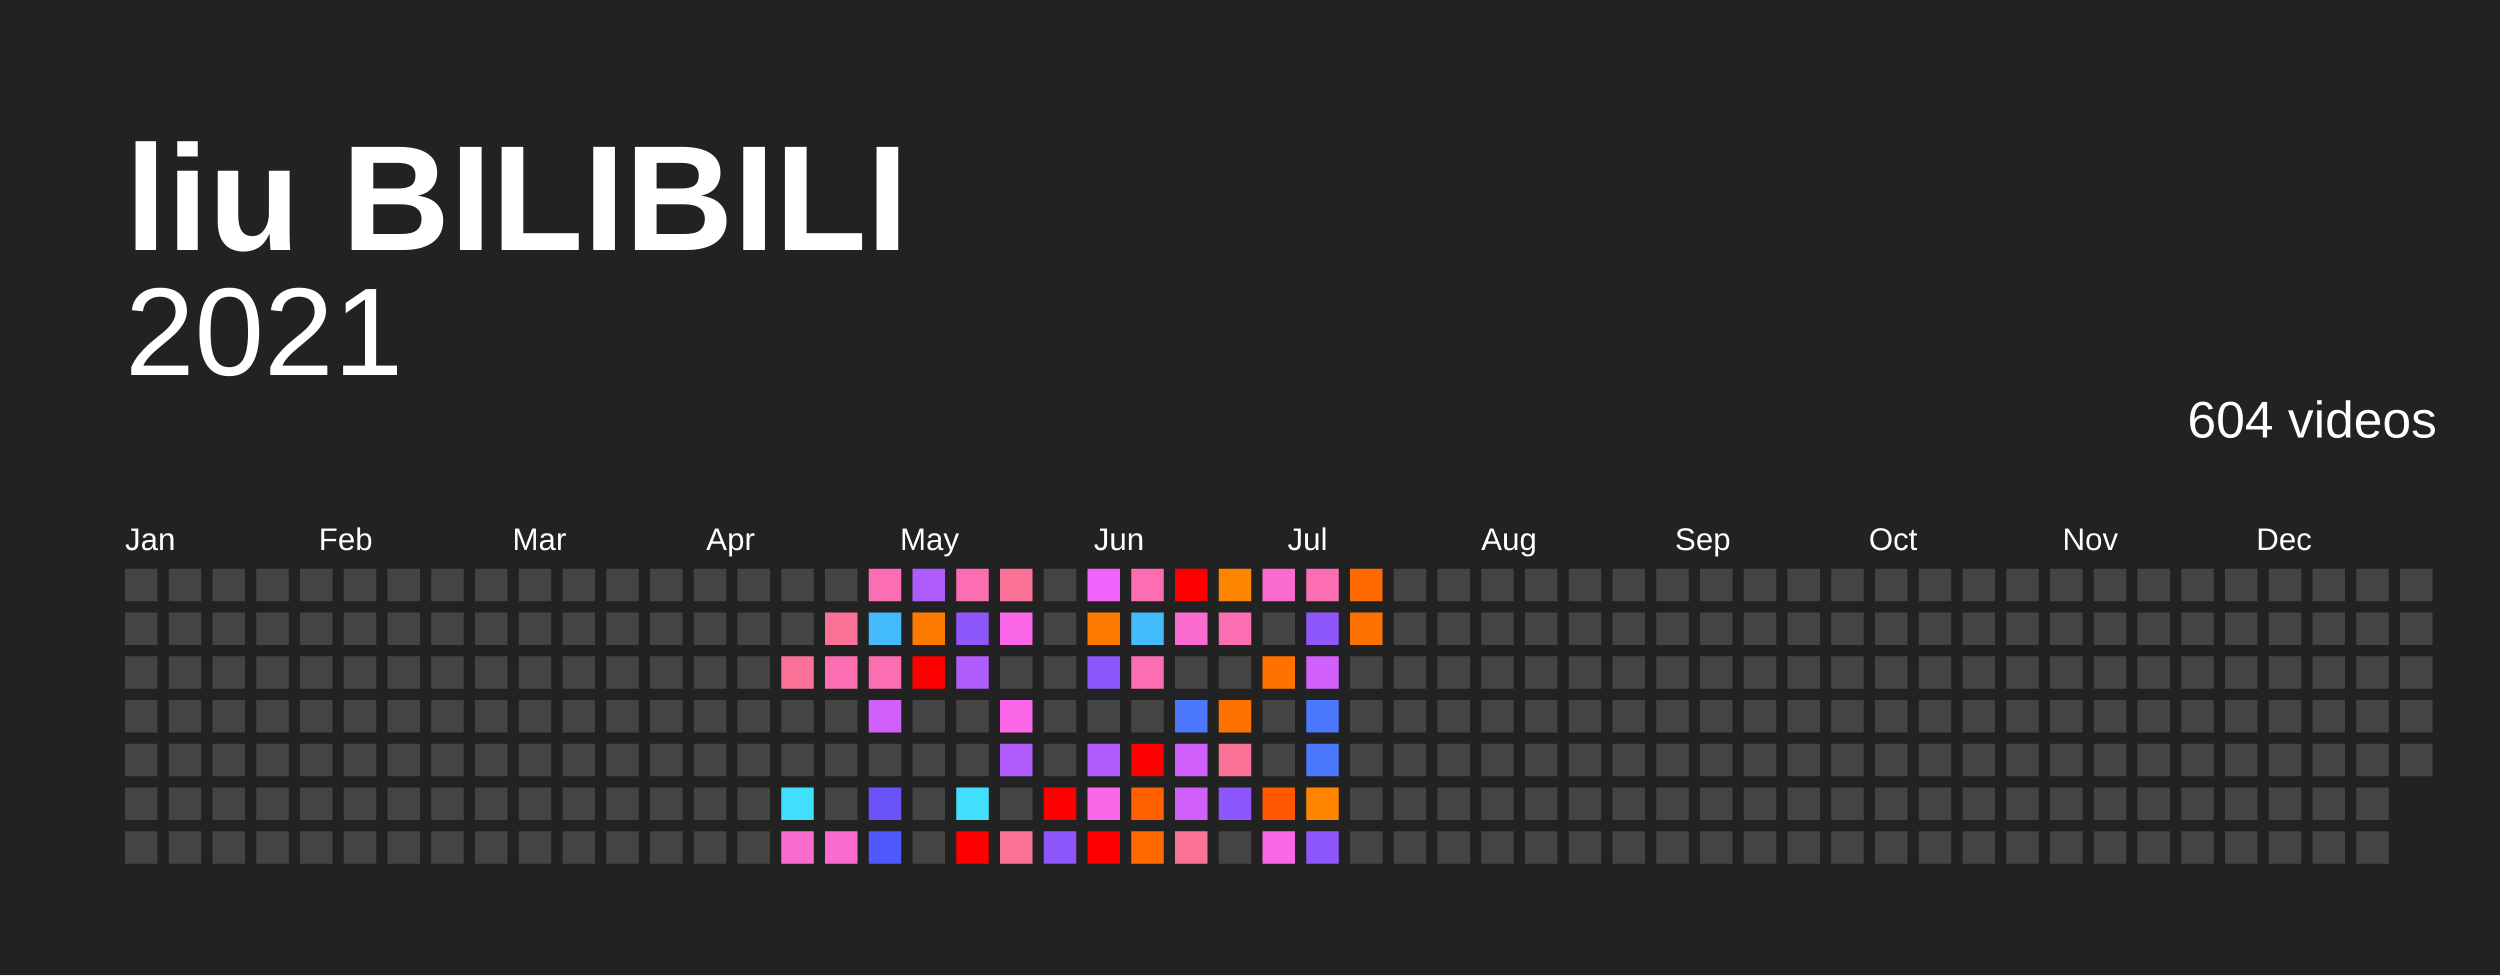
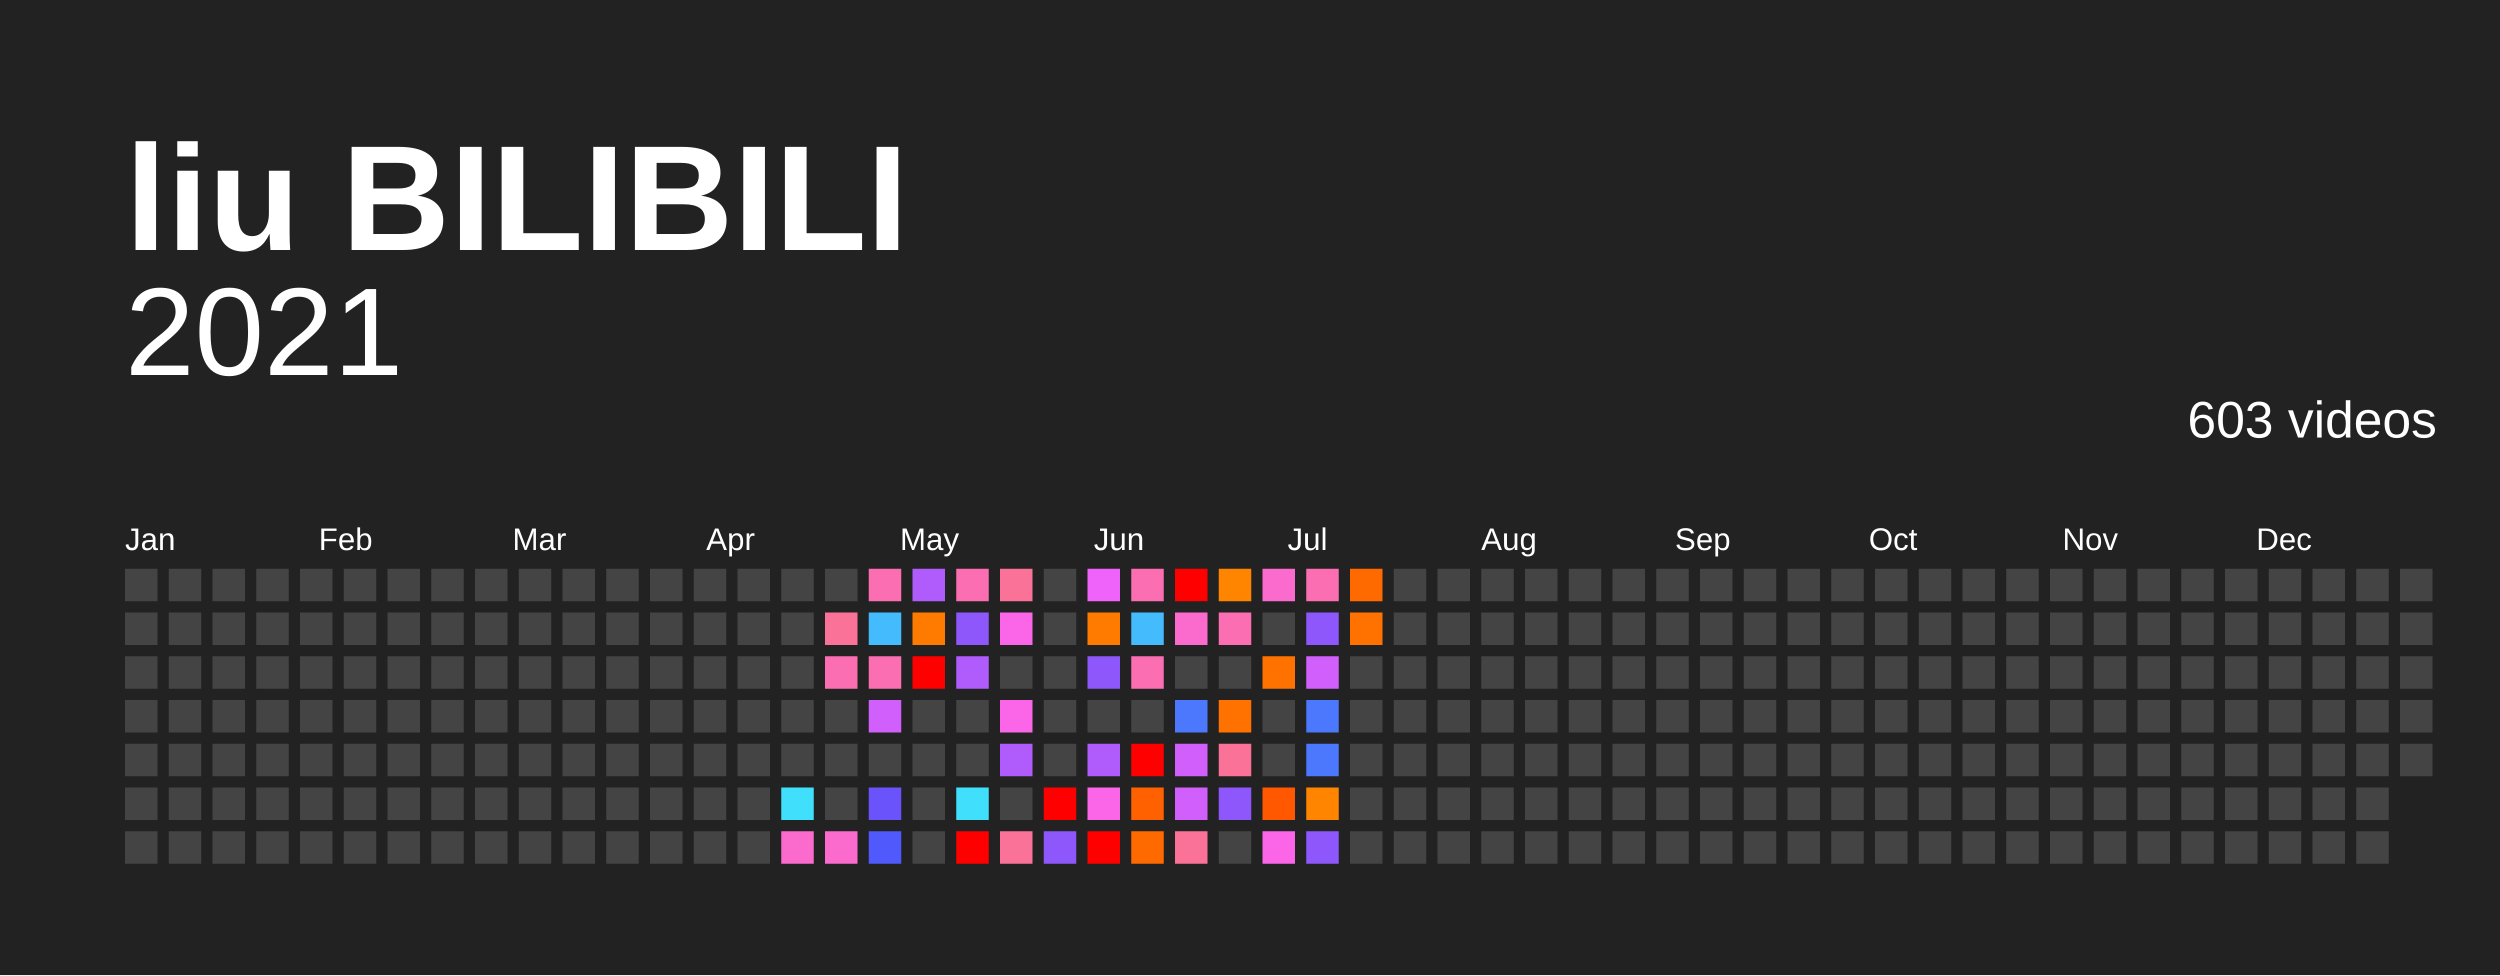
<svg xmlns="http://www.w3.org/2000/svg" baseProfile="full" height="78mm" version="1.1" viewBox="0,0,200,78" width="200mm">
  <defs />
  <rect fill="#222222" height="78" width="200" x="0" y="0" />
  <text fill="#FFFFFF" style="font-size:12px; font-family:Arial; font-weight:bold;" x="10" y="20">liu BILIBILI</text>
  <text alignment-baseline="hanging" fill="#FFFFFF" style="font-size:10.0px; font-family:Arial;" x="10" y="30">2021</text>
-   <text alignment-baseline="hanging" fill="#FFFFFF" style="font-size:4.125px; font-family:Arial;" x="175" y="35">604 videos</text>
+   <text alignment-baseline="hanging" fill="#FFFFFF" style="font-size:4.125px; font-family:Arial;" x="175" y="35">603 videos</text>
  <text fill="#FFFFFF" style="font-size:2.5px; font-family:Arial" x="10.0" y="44">Jan</text>
  <text fill="#FFFFFF" style="font-size:2.5px; font-family:Arial" x="25.5" y="44">Feb</text>
  <text fill="#FFFFFF" style="font-size:2.5px; font-family:Arial" x="41.0" y="44">Mar</text>
  <text fill="#FFFFFF" style="font-size:2.5px; font-family:Arial" x="56.5" y="44">Apr</text>
  <text fill="#FFFFFF" style="font-size:2.5px; font-family:Arial" x="72.0" y="44">May</text>
  <text fill="#FFFFFF" style="font-size:2.5px; font-family:Arial" x="87.5" y="44">Jun</text>
  <text fill="#FFFFFF" style="font-size:2.5px; font-family:Arial" x="103.0" y="44">Jul</text>
  <text fill="#FFFFFF" style="font-size:2.5px; font-family:Arial" x="118.5" y="44">Aug</text>
  <text fill="#FFFFFF" style="font-size:2.5px; font-family:Arial" x="134.0" y="44">Sep</text>
  <text fill="#FFFFFF" style="font-size:2.5px; font-family:Arial" x="149.5" y="44">Oct</text>
  <text fill="#FFFFFF" style="font-size:2.5px; font-family:Arial" x="165.0" y="44">Nov</text>
  <text fill="#FFFFFF" style="font-size:2.5px; font-family:Arial" x="180.5" y="44">Dec</text>
  <rect fill="#444444" height="2.6" width="2.6" x="10.0" y="45.5" />
  <rect fill="#444444" height="2.6" width="2.6" x="10.0" y="49.0" />
  <rect fill="#444444" height="2.6" width="2.6" x="10.0" y="52.5" />
  <rect fill="#444444" height="2.6" width="2.6" x="10.0" y="56.0" />
  <rect fill="#444444" height="2.6" width="2.6" x="10.0" y="59.5" />
  <rect fill="#444444" height="2.6" width="2.6" x="10.0" y="63.0" />
  <rect fill="#444444" height="2.6" width="2.6" x="10.0" y="66.5" />
  <rect fill="#444444" height="2.6" width="2.6" x="13.5" y="45.5" />
  <rect fill="#444444" height="2.6" width="2.6" x="13.5" y="49.0" />
  <rect fill="#444444" height="2.6" width="2.6" x="13.5" y="52.5" />
  <rect fill="#444444" height="2.6" width="2.6" x="13.5" y="56.0" />
  <rect fill="#444444" height="2.6" width="2.6" x="13.5" y="59.5" />
  <rect fill="#444444" height="2.6" width="2.6" x="13.5" y="63.0" />
  <rect fill="#444444" height="2.6" width="2.6" x="13.5" y="66.5" />
  <rect fill="#444444" height="2.6" width="2.6" x="17.0" y="45.5" />
  <rect fill="#444444" height="2.6" width="2.6" x="17.0" y="49.0" />
  <rect fill="#444444" height="2.6" width="2.6" x="17.0" y="52.5" />
  <rect fill="#444444" height="2.6" width="2.6" x="17.0" y="56.0" />
  <rect fill="#444444" height="2.6" width="2.6" x="17.0" y="59.5" />
  <rect fill="#444444" height="2.6" width="2.6" x="17.0" y="63.0" />
  <rect fill="#444444" height="2.6" width="2.6" x="17.0" y="66.5" />
  <rect fill="#444444" height="2.6" width="2.6" x="20.5" y="45.5" />
  <rect fill="#444444" height="2.6" width="2.6" x="20.5" y="49.0" />
  <rect fill="#444444" height="2.6" width="2.6" x="20.5" y="52.5" />
  <rect fill="#444444" height="2.6" width="2.6" x="20.5" y="56.0" />
  <rect fill="#444444" height="2.6" width="2.6" x="20.5" y="59.5" />
  <rect fill="#444444" height="2.6" width="2.6" x="20.5" y="63.0" />
  <rect fill="#444444" height="2.6" width="2.6" x="20.5" y="66.5" />
  <rect fill="#444444" height="2.6" width="2.6" x="24.0" y="45.5" />
  <rect fill="#444444" height="2.6" width="2.6" x="24.0" y="49.0" />
  <rect fill="#444444" height="2.6" width="2.6" x="24.0" y="52.5" />
  <rect fill="#444444" height="2.6" width="2.6" x="24.0" y="56.0" />
  <rect fill="#444444" height="2.6" width="2.6" x="24.0" y="59.5" />
  <rect fill="#444444" height="2.6" width="2.6" x="24.0" y="63.0" />
  <rect fill="#444444" height="2.6" width="2.6" x="24.0" y="66.5" />
  <rect fill="#444444" height="2.6" width="2.6" x="27.5" y="45.5" />
  <rect fill="#444444" height="2.6" width="2.6" x="27.5" y="49.0" />
  <rect fill="#444444" height="2.6" width="2.6" x="27.5" y="52.5" />
  <rect fill="#444444" height="2.6" width="2.6" x="27.5" y="56.0" />
  <rect fill="#444444" height="2.6" width="2.6" x="27.5" y="59.5" />
  <rect fill="#444444" height="2.6" width="2.6" x="27.5" y="63.0" />
  <rect fill="#444444" height="2.6" width="2.6" x="27.5" y="66.5" />
  <rect fill="#444444" height="2.6" width="2.6" x="31.0" y="45.5" />
  <rect fill="#444444" height="2.6" width="2.6" x="31.0" y="49.0" />
  <rect fill="#444444" height="2.6" width="2.6" x="31.0" y="52.5" />
  <rect fill="#444444" height="2.6" width="2.6" x="31.0" y="56.0" />
  <rect fill="#444444" height="2.6" width="2.6" x="31.0" y="59.5" />
  <rect fill="#444444" height="2.6" width="2.6" x="31.0" y="63.0" />
  <rect fill="#444444" height="2.6" width="2.6" x="31.0" y="66.5" />
  <rect fill="#444444" height="2.6" width="2.6" x="34.5" y="45.5" />
  <rect fill="#444444" height="2.6" width="2.6" x="34.5" y="49.0" />
  <rect fill="#444444" height="2.6" width="2.6" x="34.5" y="52.5" />
  <rect fill="#444444" height="2.6" width="2.6" x="34.5" y="56.0" />
  <rect fill="#444444" height="2.6" width="2.6" x="34.5" y="59.5" />
  <rect fill="#444444" height="2.6" width="2.6" x="34.5" y="63.0" />
  <rect fill="#444444" height="2.6" width="2.6" x="34.5" y="66.5" />
  <rect fill="#444444" height="2.6" width="2.6" x="38.0" y="45.5" />
  <rect fill="#444444" height="2.6" width="2.6" x="38.0" y="49.0" />
  <rect fill="#444444" height="2.6" width="2.6" x="38.0" y="52.5" />
  <rect fill="#444444" height="2.6" width="2.6" x="38.0" y="56.0" />
  <rect fill="#444444" height="2.6" width="2.6" x="38.0" y="59.5" />
  <rect fill="#444444" height="2.6" width="2.6" x="38.0" y="63.0" />
  <rect fill="#444444" height="2.6" width="2.6" x="38.0" y="66.5" />
  <rect fill="#444444" height="2.6" width="2.6" x="41.5" y="45.5" />
  <rect fill="#444444" height="2.6" width="2.6" x="41.5" y="49.0" />
  <rect fill="#444444" height="2.6" width="2.6" x="41.5" y="52.5" />
  <rect fill="#444444" height="2.6" width="2.6" x="41.5" y="56.0" />
  <rect fill="#444444" height="2.6" width="2.6" x="41.5" y="59.5" />
  <rect fill="#444444" height="2.6" width="2.6" x="41.5" y="63.0" />
  <rect fill="#444444" height="2.6" width="2.6" x="41.5" y="66.5" />
  <rect fill="#444444" height="2.6" width="2.6" x="45.0" y="45.5" />
  <rect fill="#444444" height="2.6" width="2.6" x="45.0" y="49.0" />
  <rect fill="#444444" height="2.6" width="2.6" x="45.0" y="52.5" />
  <rect fill="#444444" height="2.6" width="2.6" x="45.0" y="56.0" />
  <rect fill="#444444" height="2.6" width="2.6" x="45.0" y="59.5" />
  <rect fill="#444444" height="2.6" width="2.6" x="45.0" y="63.0" />
  <rect fill="#444444" height="2.6" width="2.6" x="45.0" y="66.5" />
  <rect fill="#444444" height="2.6" width="2.6" x="48.5" y="45.5" />
  <rect fill="#444444" height="2.6" width="2.6" x="48.5" y="49.0" />
  <rect fill="#444444" height="2.6" width="2.6" x="48.5" y="52.5" />
  <rect fill="#444444" height="2.6" width="2.6" x="48.5" y="56.0" />
  <rect fill="#444444" height="2.6" width="2.6" x="48.5" y="59.5" />
  <rect fill="#444444" height="2.6" width="2.6" x="48.5" y="63.0" />
  <rect fill="#444444" height="2.6" width="2.6" x="48.5" y="66.5" />
  <rect fill="#444444" height="2.6" width="2.6" x="52.0" y="45.5" />
  <rect fill="#444444" height="2.6" width="2.6" x="52.0" y="49.0" />
  <rect fill="#444444" height="2.6" width="2.6" x="52.0" y="52.5" />
  <rect fill="#444444" height="2.6" width="2.6" x="52.0" y="56.0" />
  <rect fill="#444444" height="2.6" width="2.6" x="52.0" y="59.5" />
  <rect fill="#444444" height="2.6" width="2.6" x="52.0" y="63.0" />
  <rect fill="#444444" height="2.6" width="2.6" x="52.0" y="66.5" />
  <rect fill="#444444" height="2.6" width="2.6" x="55.5" y="45.5" />
  <rect fill="#444444" height="2.6" width="2.6" x="55.5" y="49.0" />
  <rect fill="#444444" height="2.6" width="2.6" x="55.5" y="52.5" />
  <rect fill="#444444" height="2.6" width="2.6" x="55.5" y="56.0" />
  <rect fill="#444444" height="2.6" width="2.6" x="55.5" y="59.5" />
  <rect fill="#444444" height="2.6" width="2.6" x="55.5" y="63.0" />
  <rect fill="#444444" height="2.6" width="2.6" x="55.5" y="66.5" />
  <rect fill="#444444" height="2.6" width="2.6" x="59.0" y="45.5" />
  <rect fill="#444444" height="2.6" width="2.6" x="59.0" y="49.0" />
  <rect fill="#444444" height="2.6" width="2.6" x="59.0" y="52.5" />
  <rect fill="#444444" height="2.6" width="2.6" x="59.0" y="56.0" />
  <rect fill="#444444" height="2.6" width="2.6" x="59.0" y="59.5" />
  <rect fill="#444444" height="2.6" width="2.6" x="59.0" y="63.0" />
  <rect fill="#444444" height="2.6" width="2.6" x="59.0" y="66.5" />
  <rect fill="#444444" height="2.6" width="2.6" x="62.5" y="45.5" />
  <rect fill="#444444" height="2.6" width="2.6" x="62.5" y="49.0" />
-   <rect fill="#fb7299" height="2.6" width="2.6" x="62.5" y="52.5" />
+   <rect fill="#444444" height="2.6" width="2.6" x="62.5" y="52.5" />
  <rect fill="#444444" height="2.6" width="2.6" x="62.5" y="56.0" />
  <rect fill="#444444" height="2.6" width="2.6" x="62.5" y="59.5" />
  <rect fill="#40dffc" height="2.6" width="2.6" x="62.5" y="63.0" />
  <rect fill="#fb6acd" height="2.6" width="2.6" x="62.5" y="66.5" />
  <rect fill="#444444" height="2.6" width="2.6" x="66.0" y="45.5" />
  <rect fill="#fb7299" height="2.6" width="2.6" x="66.0" y="49.0" />
  <rect fill="#fb6eb2" height="2.6" width="2.6" x="66.0" y="52.5" />
  <rect fill="#444444" height="2.6" width="2.6" x="66.0" y="56.0" />
  <rect fill="#444444" height="2.6" width="2.6" x="66.0" y="59.5" />
  <rect fill="#444444" height="2.6" width="2.6" x="66.0" y="63.0" />
  <rect fill="#fb6acd" height="2.6" width="2.6" x="66.0" y="66.5" />
  <rect fill="#fb6eb2" height="2.6" width="2.6" x="69.5" y="45.5" />
  <rect fill="#44bbfc" height="2.6" width="2.6" x="69.5" y="49.0" />
  <rect fill="#fb6eb2" height="2.6" width="2.6" x="69.5" y="52.5" />
  <rect fill="#d15ffb" height="2.6" width="2.6" x="69.5" y="56.0" />
  <rect fill="#444444" height="2.6" width="2.6" x="69.5" y="59.5" />
  <rect fill="#6b53fb" height="2.6" width="2.6" x="69.5" y="63.0" />
  <rect fill="#4f59fc" height="2.6" width="2.6" x="69.5" y="66.5" />
  <rect fill="#b05bfb" height="2.6" width="2.6" x="73.0" y="45.5" />
  <rect fill="#ff7b00" height="2.6" width="2.6" x="73.0" y="49.0" />
  <rect fill="red" height="2.6" width="2.6" x="73.0" y="52.5" />
  <rect fill="#444444" height="2.6" width="2.6" x="73.0" y="56.0" />
  <rect fill="#444444" height="2.6" width="2.6" x="73.0" y="59.5" />
  <rect fill="#444444" height="2.6" width="2.6" x="73.0" y="63.0" />
  <rect fill="#444444" height="2.6" width="2.6" x="73.0" y="66.5" />
  <rect fill="#fb6eb2" height="2.6" width="2.6" x="76.5" y="45.5" />
  <rect fill="#8e57fb" height="2.6" width="2.6" x="76.5" y="49.0" />
  <rect fill="#b05bfb" height="2.6" width="2.6" x="76.5" y="52.5" />
  <rect fill="#444444" height="2.6" width="2.6" x="76.5" y="56.0" />
  <rect fill="#444444" height="2.6" width="2.6" x="76.5" y="59.5" />
  <rect fill="#40dffc" height="2.6" width="2.6" x="76.5" y="63.0" />
  <rect fill="red" height="2.6" width="2.6" x="76.5" y="66.5" />
  <rect fill="#fb7299" height="2.6" width="2.6" x="80.0" y="45.5" />
  <rect fill="#fb66e9" height="2.6" width="2.6" x="80.0" y="49.0" />
  <rect fill="#444444" height="2.6" width="2.6" x="80.0" y="52.5" />
  <rect fill="#fb66e9" height="2.6" width="2.6" x="80.0" y="56.0" />
  <rect fill="#b05bfb" height="2.6" width="2.6" x="80.0" y="59.5" />
  <rect fill="#444444" height="2.6" width="2.6" x="80.0" y="63.0" />
  <rect fill="#fb7299" height="2.6" width="2.6" x="80.0" y="66.5" />
  <rect fill="#444444" height="2.6" width="2.6" x="83.5" y="45.5" />
  <rect fill="#444444" height="2.6" width="2.6" x="83.5" y="49.0" />
  <rect fill="#444444" height="2.6" width="2.6" x="83.5" y="52.5" />
  <rect fill="#444444" height="2.6" width="2.6" x="83.5" y="56.0" />
  <rect fill="#444444" height="2.6" width="2.6" x="83.5" y="59.5" />
  <rect fill="red" height="2.6" width="2.6" x="83.5" y="63.0" />
  <rect fill="#8e57fb" height="2.6" width="2.6" x="83.5" y="66.5" />
  <rect fill="#f063fb" height="2.6" width="2.6" x="87.0" y="45.5" />
  <rect fill="#ff7b00" height="2.6" width="2.6" x="87.0" y="49.0" />
  <rect fill="#8e57fb" height="2.6" width="2.6" x="87.0" y="52.5" />
  <rect fill="#444444" height="2.6" width="2.6" x="87.0" y="56.0" />
  <rect fill="#b05bfb" height="2.6" width="2.6" x="87.0" y="59.5" />
  <rect fill="#fb66e9" height="2.6" width="2.6" x="87.0" y="63.0" />
  <rect fill="red" height="2.6" width="2.6" x="87.0" y="66.5" />
  <rect fill="#fb6eb2" height="2.6" width="2.6" x="90.5" y="45.5" />
  <rect fill="#44bbfc" height="2.6" width="2.6" x="90.5" y="49.0" />
  <rect fill="#fb6eb2" height="2.6" width="2.6" x="90.5" y="52.5" />
  <rect fill="#444444" height="2.6" width="2.6" x="90.5" y="56.0" />
  <rect fill="red" height="2.6" width="2.6" x="90.5" y="59.5" />
  <rect fill="#ff6100" height="2.6" width="2.6" x="90.5" y="63.0" />
  <rect fill="#ff6a00" height="2.6" width="2.6" x="90.5" y="66.5" />
  <rect fill="red" height="2.6" width="2.6" x="94.0" y="45.5" />
  <rect fill="#fb6acd" height="2.6" width="2.6" x="94.0" y="49.0" />
  <rect fill="#444444" height="2.6" width="2.6" x="94.0" y="52.5" />
  <rect fill="#4b78fc" height="2.6" width="2.6" x="94.0" y="56.0" />
  <rect fill="#d15ffb" height="2.6" width="2.6" x="94.0" y="59.5" />
  <rect fill="#d15ffb" height="2.6" width="2.6" x="94.0" y="63.0" />
  <rect fill="#fb7299" height="2.6" width="2.6" x="94.0" y="66.5" />
  <rect fill="#ff8400" height="2.6" width="2.6" x="97.5" y="45.5" />
  <rect fill="#fb6eb2" height="2.6" width="2.6" x="97.5" y="49.0" />
  <rect fill="#444444" height="2.6" width="2.6" x="97.5" y="52.5" />
  <rect fill="#ff7200" height="2.6" width="2.6" x="97.5" y="56.0" />
  <rect fill="#fb7299" height="2.6" width="2.6" x="97.5" y="59.5" />
  <rect fill="#8e57fb" height="2.6" width="2.6" x="97.5" y="63.0" />
  <rect fill="#444444" height="2.6" width="2.6" x="97.5" y="66.5" />
  <rect fill="#fb6acd" height="2.6" width="2.6" x="101.0" y="45.5" />
  <rect fill="#444444" height="2.6" width="2.6" x="101.0" y="49.0" />
  <rect fill="#ff7200" height="2.6" width="2.6" x="101.0" y="52.5" />
  <rect fill="#444444" height="2.6" width="2.6" x="101.0" y="56.0" />
  <rect fill="#444444" height="2.6" width="2.6" x="101.0" y="59.5" />
  <rect fill="#ff5800" height="2.6" width="2.6" x="101.0" y="63.0" />
  <rect fill="#fb66e9" height="2.6" width="2.6" x="101.0" y="66.5" />
  <rect fill="#fb6eb2" height="2.6" width="2.6" x="104.5" y="45.5" />
  <rect fill="#8e57fb" height="2.6" width="2.6" x="104.5" y="49.0" />
  <rect fill="#d15ffb" height="2.6" width="2.6" x="104.5" y="52.5" />
  <rect fill="#4b78fc" height="2.6" width="2.6" x="104.5" y="56.0" />
  <rect fill="#4b78fc" height="2.6" width="2.6" x="104.5" y="59.5" />
  <rect fill="#ff8400" height="2.6" width="2.6" x="104.5" y="63.0" />
  <rect fill="#8e57fb" height="2.6" width="2.6" x="104.5" y="66.5" />
  <rect fill="#ff6a00" height="2.6" width="2.6" x="108.0" y="45.5" />
  <rect fill="#ff7200" height="2.6" width="2.6" x="108.0" y="49.0" />
  <rect fill="#444444" height="2.6" width="2.6" x="108.0" y="52.5" />
  <rect fill="#444444" height="2.6" width="2.6" x="108.0" y="56.0" />
  <rect fill="#444444" height="2.6" width="2.6" x="108.0" y="59.5" />
  <rect fill="#444444" height="2.6" width="2.6" x="108.0" y="63.0" />
  <rect fill="#444444" height="2.6" width="2.6" x="108.0" y="66.5" />
  <rect fill="#444444" height="2.6" width="2.6" x="111.5" y="45.5" />
  <rect fill="#444444" height="2.6" width="2.6" x="111.5" y="49.0" />
  <rect fill="#444444" height="2.6" width="2.6" x="111.5" y="52.5" />
  <rect fill="#444444" height="2.6" width="2.6" x="111.5" y="56.0" />
  <rect fill="#444444" height="2.6" width="2.6" x="111.5" y="59.5" />
  <rect fill="#444444" height="2.6" width="2.6" x="111.5" y="63.0" />
  <rect fill="#444444" height="2.6" width="2.6" x="111.5" y="66.5" />
  <rect fill="#444444" height="2.6" width="2.6" x="115.0" y="45.5" />
  <rect fill="#444444" height="2.6" width="2.6" x="115.0" y="49.0" />
  <rect fill="#444444" height="2.6" width="2.6" x="115.0" y="52.5" />
  <rect fill="#444444" height="2.6" width="2.6" x="115.0" y="56.0" />
  <rect fill="#444444" height="2.6" width="2.6" x="115.0" y="59.5" />
  <rect fill="#444444" height="2.6" width="2.6" x="115.0" y="63.0" />
  <rect fill="#444444" height="2.6" width="2.6" x="115.0" y="66.5" />
  <rect fill="#444444" height="2.6" width="2.6" x="118.5" y="45.5" />
  <rect fill="#444444" height="2.6" width="2.6" x="118.5" y="49.0" />
  <rect fill="#444444" height="2.6" width="2.6" x="118.5" y="52.5" />
  <rect fill="#444444" height="2.6" width="2.6" x="118.5" y="56.0" />
  <rect fill="#444444" height="2.6" width="2.6" x="118.5" y="59.5" />
  <rect fill="#444444" height="2.6" width="2.6" x="118.5" y="63.0" />
  <rect fill="#444444" height="2.6" width="2.6" x="118.5" y="66.5" />
  <rect fill="#444444" height="2.6" width="2.6" x="122.0" y="45.5" />
  <rect fill="#444444" height="2.6" width="2.6" x="122.0" y="49.0" />
  <rect fill="#444444" height="2.6" width="2.6" x="122.0" y="52.5" />
  <rect fill="#444444" height="2.6" width="2.6" x="122.0" y="56.0" />
  <rect fill="#444444" height="2.6" width="2.6" x="122.0" y="59.5" />
  <rect fill="#444444" height="2.6" width="2.6" x="122.0" y="63.0" />
  <rect fill="#444444" height="2.6" width="2.6" x="122.0" y="66.5" />
  <rect fill="#444444" height="2.6" width="2.6" x="125.5" y="45.5" />
  <rect fill="#444444" height="2.6" width="2.6" x="125.5" y="49.0" />
  <rect fill="#444444" height="2.6" width="2.6" x="125.5" y="52.5" />
  <rect fill="#444444" height="2.6" width="2.6" x="125.5" y="56.0" />
  <rect fill="#444444" height="2.6" width="2.6" x="125.5" y="59.5" />
  <rect fill="#444444" height="2.6" width="2.6" x="125.5" y="63.0" />
  <rect fill="#444444" height="2.6" width="2.6" x="125.5" y="66.5" />
  <rect fill="#444444" height="2.6" width="2.6" x="129.0" y="45.5" />
  <rect fill="#444444" height="2.6" width="2.6" x="129.0" y="49.0" />
  <rect fill="#444444" height="2.6" width="2.6" x="129.0" y="52.5" />
  <rect fill="#444444" height="2.6" width="2.6" x="129.0" y="56.0" />
  <rect fill="#444444" height="2.6" width="2.6" x="129.0" y="59.5" />
  <rect fill="#444444" height="2.6" width="2.6" x="129.0" y="63.0" />
  <rect fill="#444444" height="2.6" width="2.6" x="129.0" y="66.5" />
  <rect fill="#444444" height="2.6" width="2.6" x="132.5" y="45.5" />
  <rect fill="#444444" height="2.6" width="2.6" x="132.5" y="49.0" />
  <rect fill="#444444" height="2.6" width="2.6" x="132.5" y="52.5" />
  <rect fill="#444444" height="2.6" width="2.6" x="132.5" y="56.0" />
  <rect fill="#444444" height="2.6" width="2.6" x="132.5" y="59.5" />
  <rect fill="#444444" height="2.6" width="2.6" x="132.5" y="63.0" />
  <rect fill="#444444" height="2.6" width="2.6" x="132.5" y="66.5" />
  <rect fill="#444444" height="2.6" width="2.6" x="136.0" y="45.5" />
  <rect fill="#444444" height="2.6" width="2.6" x="136.0" y="49.0" />
  <rect fill="#444444" height="2.6" width="2.6" x="136.0" y="52.5" />
  <rect fill="#444444" height="2.6" width="2.6" x="136.0" y="56.0" />
  <rect fill="#444444" height="2.6" width="2.6" x="136.0" y="59.5" />
  <rect fill="#444444" height="2.6" width="2.6" x="136.0" y="63.0" />
  <rect fill="#444444" height="2.6" width="2.6" x="136.0" y="66.5" />
  <rect fill="#444444" height="2.6" width="2.6" x="139.5" y="45.5" />
  <rect fill="#444444" height="2.6" width="2.6" x="139.5" y="49.0" />
  <rect fill="#444444" height="2.6" width="2.6" x="139.5" y="52.5" />
  <rect fill="#444444" height="2.6" width="2.6" x="139.5" y="56.0" />
  <rect fill="#444444" height="2.6" width="2.6" x="139.5" y="59.5" />
  <rect fill="#444444" height="2.6" width="2.6" x="139.5" y="63.0" />
  <rect fill="#444444" height="2.6" width="2.6" x="139.5" y="66.5" />
  <rect fill="#444444" height="2.6" width="2.6" x="143.0" y="45.5" />
  <rect fill="#444444" height="2.6" width="2.6" x="143.0" y="49.0" />
  <rect fill="#444444" height="2.6" width="2.6" x="143.0" y="52.5" />
  <rect fill="#444444" height="2.6" width="2.6" x="143.0" y="56.0" />
  <rect fill="#444444" height="2.6" width="2.6" x="143.0" y="59.5" />
  <rect fill="#444444" height="2.6" width="2.6" x="143.0" y="63.0" />
  <rect fill="#444444" height="2.6" width="2.6" x="143.0" y="66.5" />
  <rect fill="#444444" height="2.6" width="2.6" x="146.5" y="45.5" />
  <rect fill="#444444" height="2.6" width="2.6" x="146.5" y="49.0" />
  <rect fill="#444444" height="2.6" width="2.6" x="146.5" y="52.5" />
  <rect fill="#444444" height="2.6" width="2.6" x="146.5" y="56.0" />
  <rect fill="#444444" height="2.6" width="2.6" x="146.5" y="59.5" />
  <rect fill="#444444" height="2.6" width="2.6" x="146.5" y="63.0" />
  <rect fill="#444444" height="2.6" width="2.6" x="146.5" y="66.5" />
  <rect fill="#444444" height="2.6" width="2.6" x="150.0" y="45.5" />
  <rect fill="#444444" height="2.6" width="2.6" x="150.0" y="49.0" />
  <rect fill="#444444" height="2.6" width="2.6" x="150.0" y="52.5" />
  <rect fill="#444444" height="2.6" width="2.6" x="150.0" y="56.0" />
  <rect fill="#444444" height="2.6" width="2.6" x="150.0" y="59.5" />
  <rect fill="#444444" height="2.6" width="2.6" x="150.0" y="63.0" />
  <rect fill="#444444" height="2.6" width="2.6" x="150.0" y="66.5" />
  <rect fill="#444444" height="2.6" width="2.6" x="153.5" y="45.5" />
  <rect fill="#444444" height="2.6" width="2.6" x="153.5" y="49.0" />
  <rect fill="#444444" height="2.6" width="2.6" x="153.5" y="52.5" />
  <rect fill="#444444" height="2.6" width="2.6" x="153.5" y="56.0" />
  <rect fill="#444444" height="2.6" width="2.6" x="153.5" y="59.5" />
  <rect fill="#444444" height="2.6" width="2.6" x="153.5" y="63.0" />
  <rect fill="#444444" height="2.6" width="2.6" x="153.5" y="66.5" />
  <rect fill="#444444" height="2.6" width="2.6" x="157.0" y="45.5" />
  <rect fill="#444444" height="2.6" width="2.6" x="157.0" y="49.0" />
  <rect fill="#444444" height="2.6" width="2.6" x="157.0" y="52.5" />
  <rect fill="#444444" height="2.6" width="2.6" x="157.0" y="56.0" />
  <rect fill="#444444" height="2.6" width="2.6" x="157.0" y="59.5" />
  <rect fill="#444444" height="2.6" width="2.6" x="157.0" y="63.0" />
  <rect fill="#444444" height="2.6" width="2.6" x="157.0" y="66.5" />
  <rect fill="#444444" height="2.6" width="2.6" x="160.5" y="45.5" />
  <rect fill="#444444" height="2.6" width="2.6" x="160.5" y="49.0" />
  <rect fill="#444444" height="2.6" width="2.6" x="160.5" y="52.5" />
  <rect fill="#444444" height="2.6" width="2.6" x="160.5" y="56.0" />
  <rect fill="#444444" height="2.6" width="2.6" x="160.5" y="59.5" />
  <rect fill="#444444" height="2.6" width="2.6" x="160.5" y="63.0" />
  <rect fill="#444444" height="2.6" width="2.6" x="160.5" y="66.5" />
  <rect fill="#444444" height="2.6" width="2.6" x="164.0" y="45.5" />
  <rect fill="#444444" height="2.6" width="2.6" x="164.0" y="49.0" />
  <rect fill="#444444" height="2.6" width="2.6" x="164.0" y="52.5" />
  <rect fill="#444444" height="2.6" width="2.6" x="164.0" y="56.0" />
  <rect fill="#444444" height="2.6" width="2.6" x="164.0" y="59.5" />
  <rect fill="#444444" height="2.6" width="2.6" x="164.0" y="63.0" />
  <rect fill="#444444" height="2.6" width="2.6" x="164.0" y="66.5" />
  <rect fill="#444444" height="2.6" width="2.6" x="167.5" y="45.5" />
  <rect fill="#444444" height="2.6" width="2.6" x="167.5" y="49.0" />
  <rect fill="#444444" height="2.6" width="2.6" x="167.5" y="52.5" />
  <rect fill="#444444" height="2.6" width="2.6" x="167.5" y="56.0" />
  <rect fill="#444444" height="2.6" width="2.6" x="167.5" y="59.5" />
  <rect fill="#444444" height="2.6" width="2.6" x="167.5" y="63.0" />
  <rect fill="#444444" height="2.6" width="2.6" x="167.5" y="66.5" />
  <rect fill="#444444" height="2.6" width="2.6" x="171.0" y="45.5" />
  <rect fill="#444444" height="2.6" width="2.6" x="171.0" y="49.0" />
  <rect fill="#444444" height="2.6" width="2.6" x="171.0" y="52.5" />
  <rect fill="#444444" height="2.6" width="2.6" x="171.0" y="56.0" />
  <rect fill="#444444" height="2.6" width="2.6" x="171.0" y="59.5" />
  <rect fill="#444444" height="2.6" width="2.6" x="171.0" y="63.0" />
  <rect fill="#444444" height="2.6" width="2.6" x="171.0" y="66.5" />
  <rect fill="#444444" height="2.6" width="2.6" x="174.5" y="45.5" />
  <rect fill="#444444" height="2.6" width="2.6" x="174.5" y="49.0" />
  <rect fill="#444444" height="2.6" width="2.6" x="174.5" y="52.5" />
  <rect fill="#444444" height="2.6" width="2.6" x="174.5" y="56.0" />
  <rect fill="#444444" height="2.6" width="2.6" x="174.5" y="59.5" />
  <rect fill="#444444" height="2.6" width="2.6" x="174.5" y="63.0" />
  <rect fill="#444444" height="2.6" width="2.6" x="174.5" y="66.5" />
  <rect fill="#444444" height="2.6" width="2.6" x="178.0" y="45.5" />
  <rect fill="#444444" height="2.6" width="2.6" x="178.0" y="49.0" />
  <rect fill="#444444" height="2.6" width="2.6" x="178.0" y="52.5" />
  <rect fill="#444444" height="2.6" width="2.6" x="178.0" y="56.0" />
  <rect fill="#444444" height="2.6" width="2.6" x="178.0" y="59.5" />
  <rect fill="#444444" height="2.6" width="2.6" x="178.0" y="63.0" />
  <rect fill="#444444" height="2.6" width="2.6" x="178.0" y="66.5" />
  <rect fill="#444444" height="2.6" width="2.6" x="181.5" y="45.5" />
  <rect fill="#444444" height="2.6" width="2.6" x="181.5" y="49.0" />
  <rect fill="#444444" height="2.6" width="2.6" x="181.5" y="52.5" />
  <rect fill="#444444" height="2.6" width="2.6" x="181.5" y="56.0" />
  <rect fill="#444444" height="2.6" width="2.6" x="181.5" y="59.5" />
  <rect fill="#444444" height="2.6" width="2.6" x="181.5" y="63.0" />
  <rect fill="#444444" height="2.6" width="2.6" x="181.5" y="66.5" />
  <rect fill="#444444" height="2.6" width="2.6" x="185.0" y="45.5" />
  <rect fill="#444444" height="2.6" width="2.6" x="185.0" y="49.0" />
  <rect fill="#444444" height="2.6" width="2.6" x="185.0" y="52.5" />
  <rect fill="#444444" height="2.6" width="2.6" x="185.0" y="56.0" />
  <rect fill="#444444" height="2.6" width="2.6" x="185.0" y="59.5" />
  <rect fill="#444444" height="2.6" width="2.6" x="185.0" y="63.0" />
  <rect fill="#444444" height="2.6" width="2.6" x="185.0" y="66.5" />
  <rect fill="#444444" height="2.6" width="2.6" x="188.5" y="45.5" />
  <rect fill="#444444" height="2.6" width="2.6" x="188.5" y="49.0" />
  <rect fill="#444444" height="2.6" width="2.6" x="188.5" y="52.5" />
  <rect fill="#444444" height="2.6" width="2.6" x="188.5" y="56.0" />
  <rect fill="#444444" height="2.6" width="2.6" x="188.5" y="59.5" />
  <rect fill="#444444" height="2.6" width="2.6" x="188.5" y="63.0" />
  <rect fill="#444444" height="2.6" width="2.6" x="188.5" y="66.5" />
  <rect fill="#444444" height="2.6" width="2.6" x="192.0" y="45.5" />
  <rect fill="#444444" height="2.6" width="2.6" x="192.0" y="49.0" />
  <rect fill="#444444" height="2.6" width="2.6" x="192.0" y="52.5" />
  <rect fill="#444444" height="2.6" width="2.6" x="192.0" y="56.0" />
  <rect fill="#444444" height="2.6" width="2.6" x="192.0" y="59.5" />
</svg>
